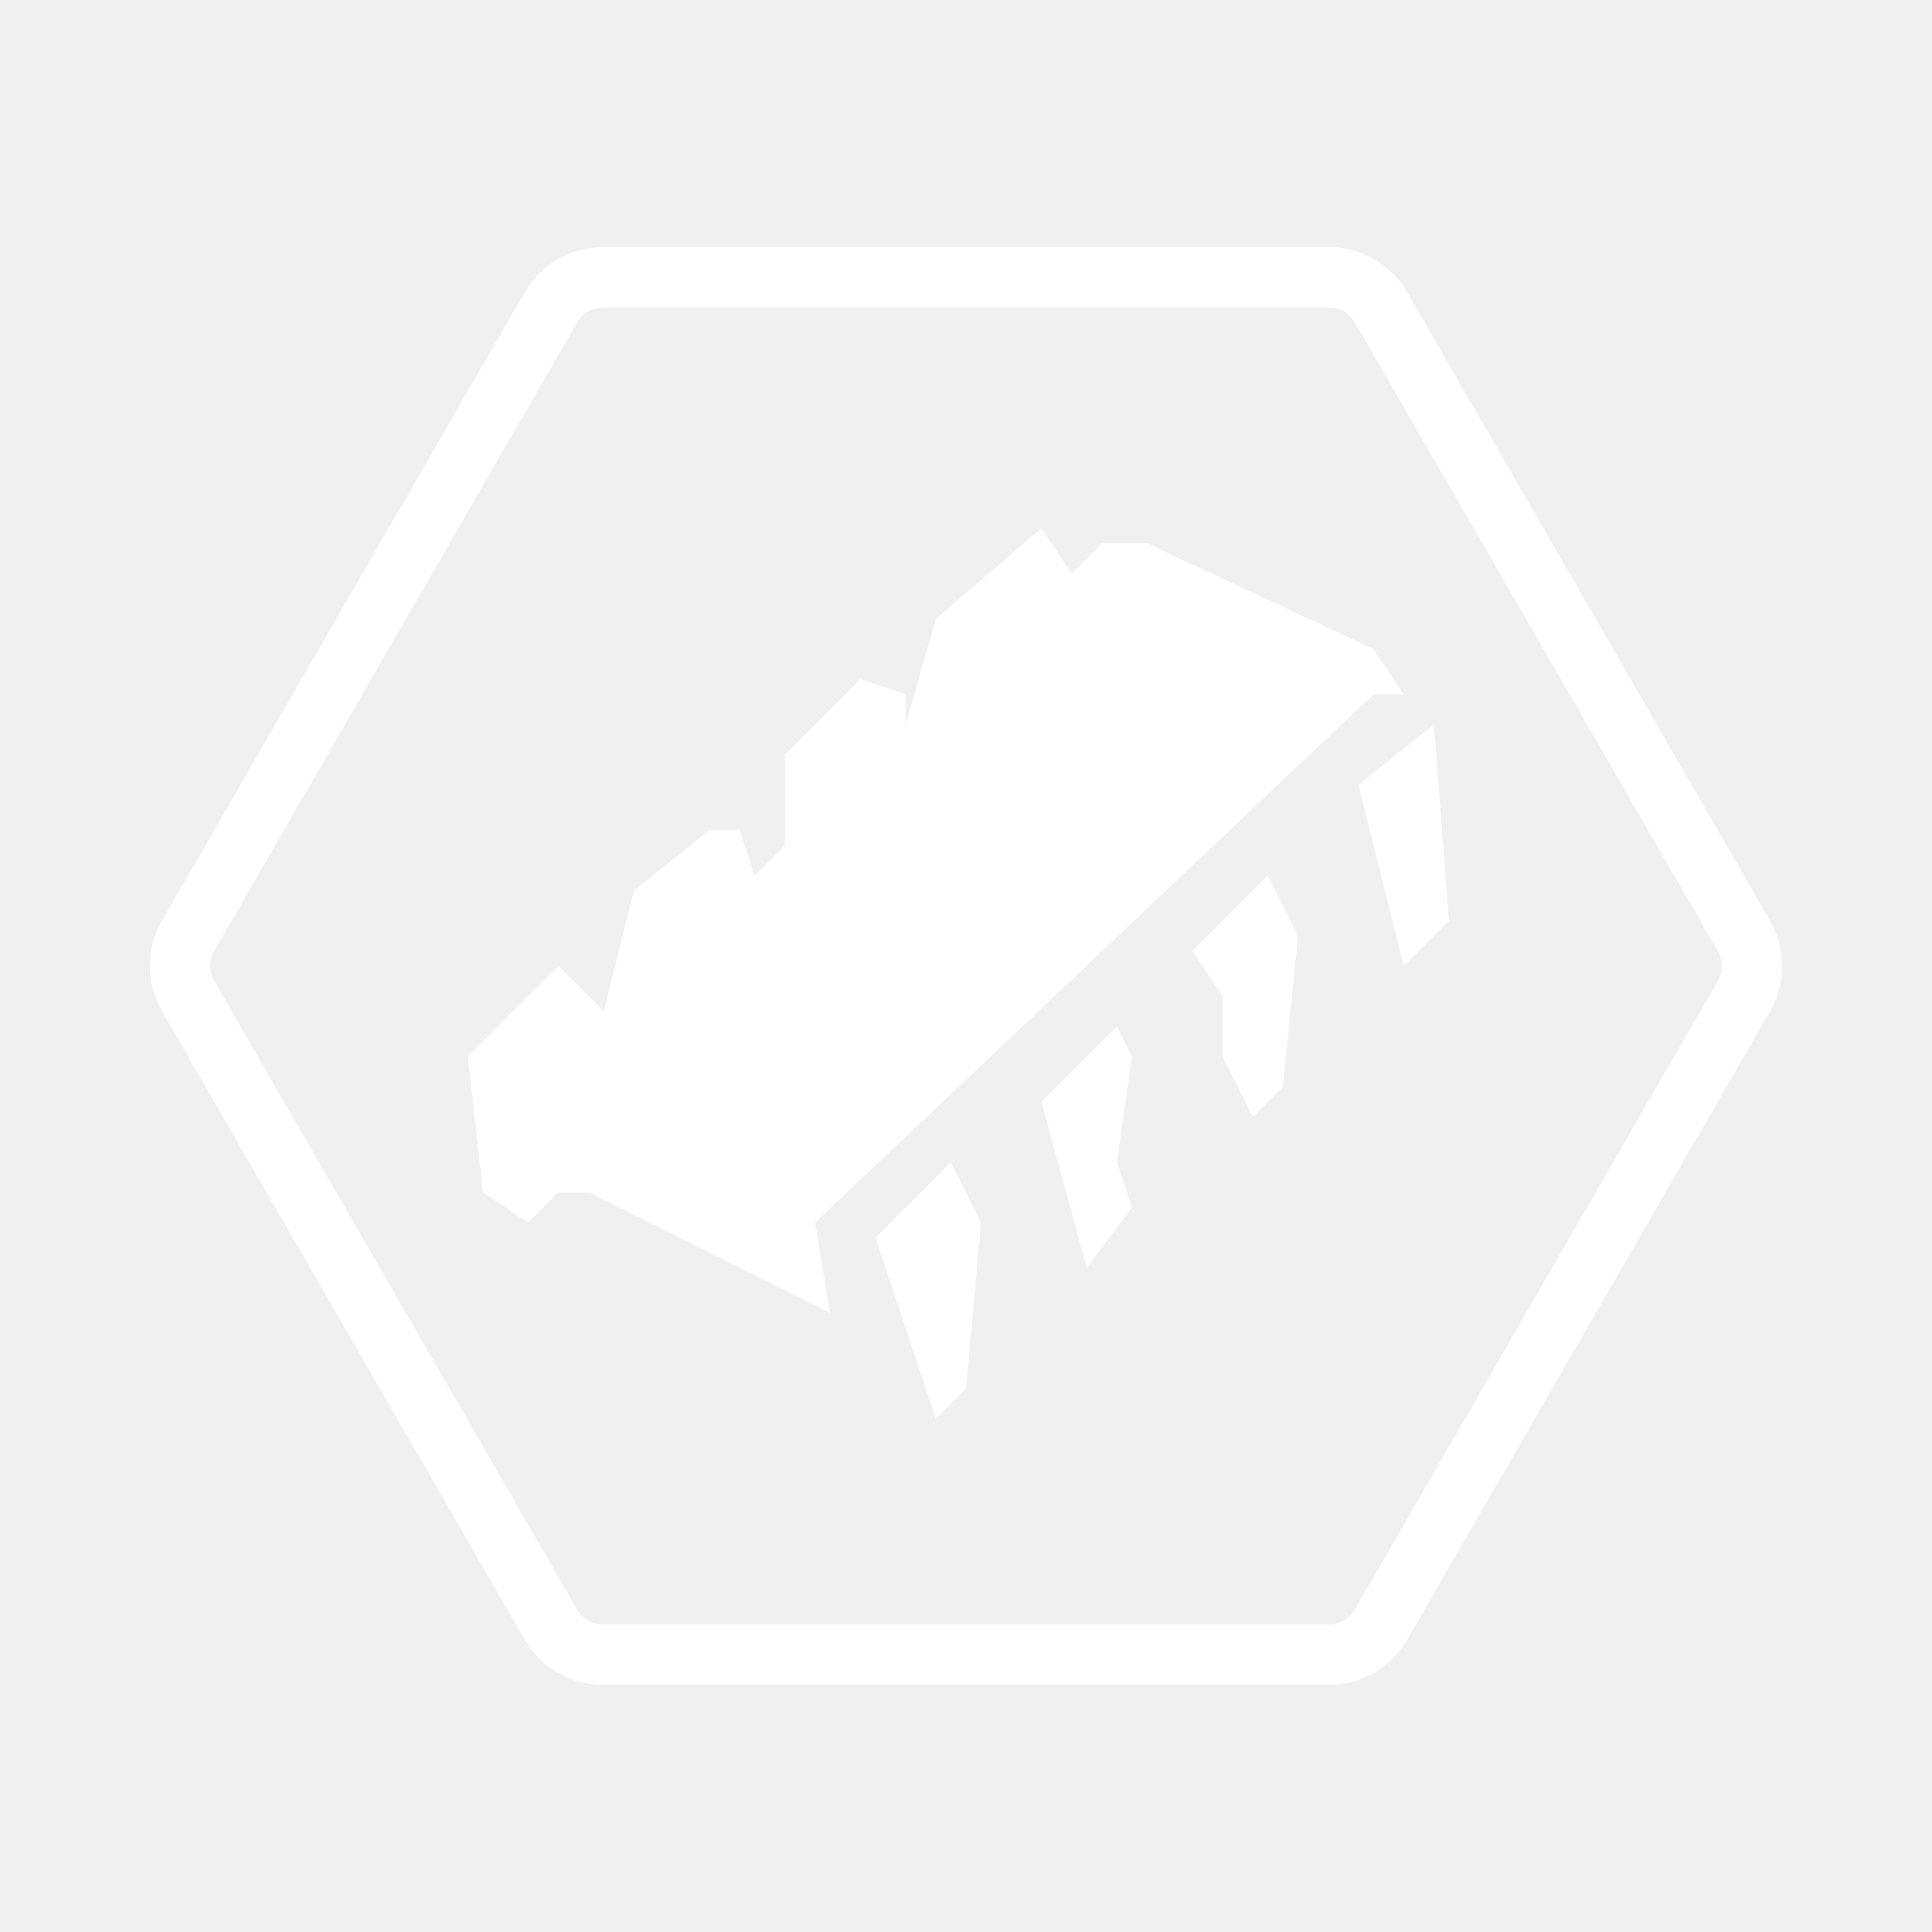
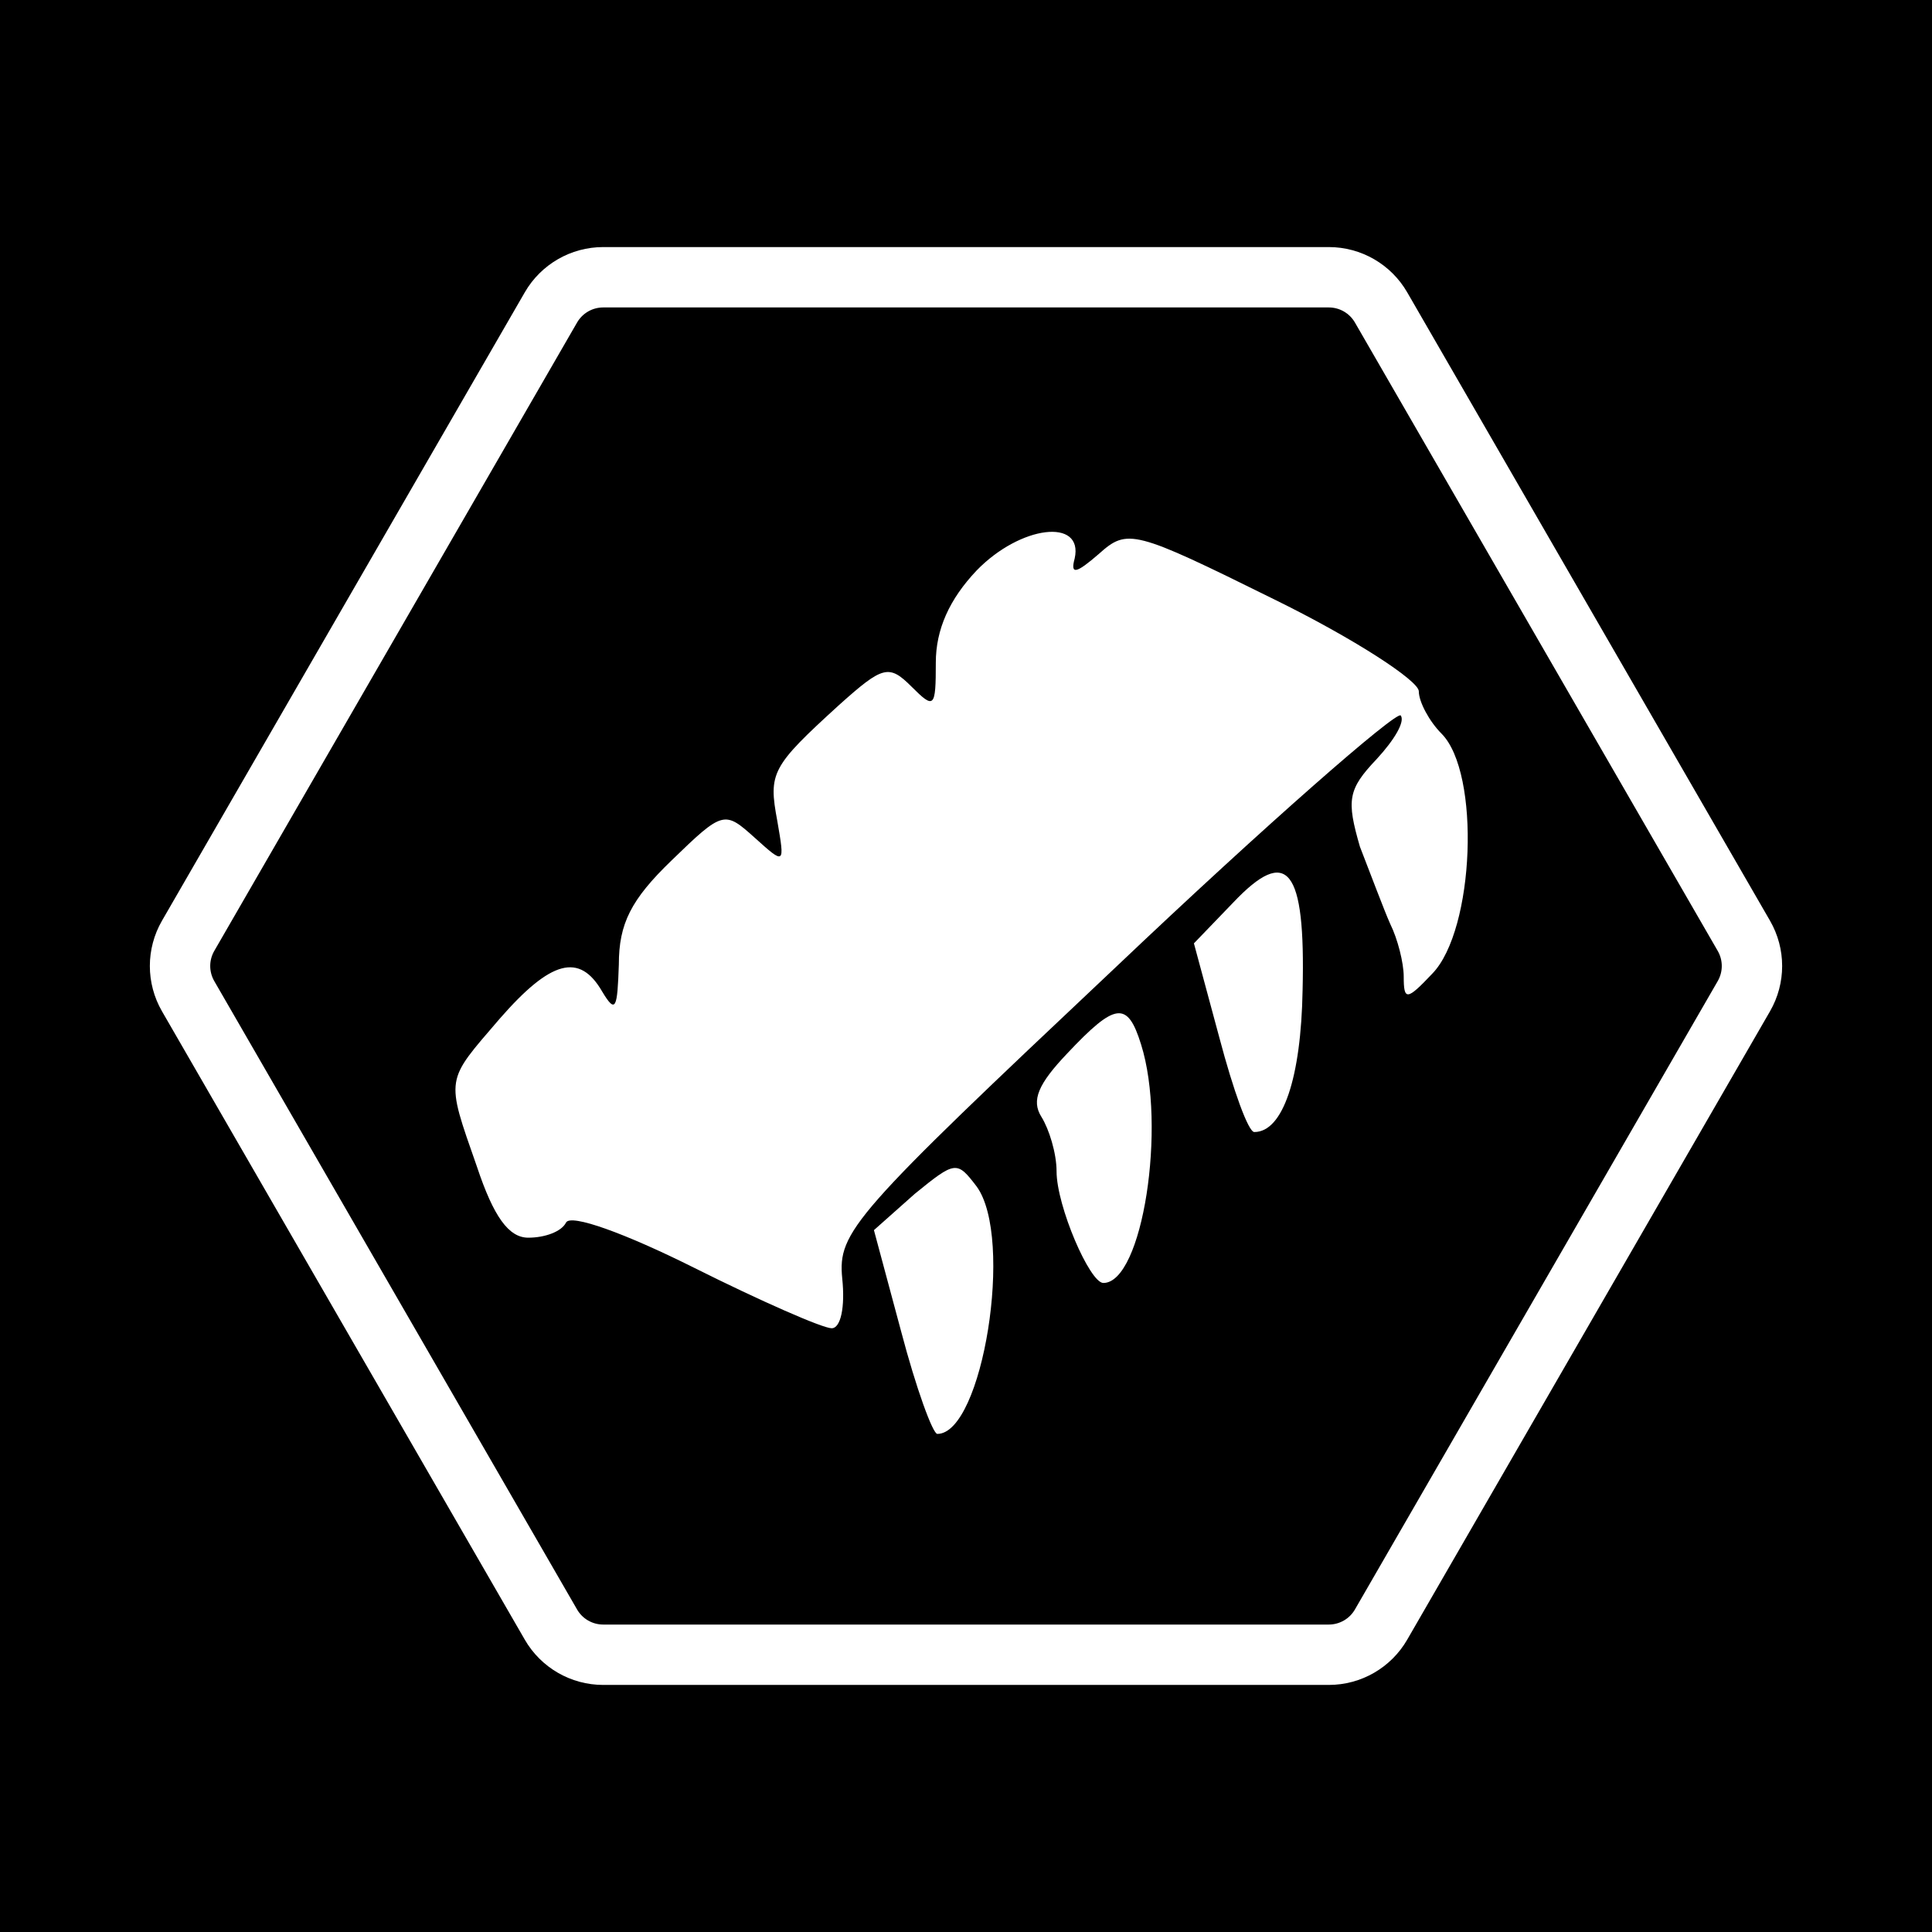
<svg xmlns="http://www.w3.org/2000/svg" width="128" height="128" viewBox="0 0 128 128" role="img" aria-label="hightech">
-   <path fill="#fff" fill-rule="evenodd" d="M 34.768 108.631 L 10.732 67 A 6 6 0 0 1 10.732 61 L 34.768 19.369 A 6 6 0 0 1 39.964 16.369 L 88.036 16.369 A 6 6 0 0 1 93.232 19.369 L 117.268 61 A 6 6 0 0 1 117.268 67 L 93.232 108.631 A 6 6 0 0 1 88.036 111.631 L 39.964 111.631 A 6 6 0 0 1 34.768 108.631 Z        M 38.232 106.631 L 14.196 65 A 2 2 0 0 1 14.196 63 L 38.232 21.369 A 2 2 0 0 1 39.964 20.369 L 88.036 20.369 A 2 2 0 0 1 89.768 21.369 L 113.804 63 A 2 2 0 0 1 113.804 65 L 89.768 106.631 A 2 2 0 0 1 88.036 107.631 L 39.964 107.631 A 2 2 0 0 1 38.232 106.631 Z        M 63 77 L 58 82 L 62 94 L 64 92 L 65 81 Z M 74 68 L 69 73 L 72 84 L 75 80 L 74 77 L 75 70 Z M 84 58 L 79 63 L 81 66 L 81 70 L 83 74 L 85 72 L 86 62 Z M 95 48 L 90 52 L 93 64 L 96 61 Z M 93 46 L 91 43 L 76 36 L 73 36 L 71 38 L 69 35 L 62 41 L 60 48 L 60 46 L 57 45 L 52 50 L 52 56 L 50 58 L 49 55 L 47 55 L 42 59 L 40 67 L 37 64 L 31 70 L 32 79 L 35 81 L 37 79 L 39 79 L 55 87 L 54 81 L 91 46 Z" />
+   <rect width="128" height="128" fill="#000" />
+   <path fill="#fff" fill-rule="evenodd" d="M 34.768 108.631 L 10.732 67 A 6 6 0 0 1 10.732 61 L 34.768 19.369 A 6 6 0 0 1 39.964 16.369 L 88.036 16.369 A 6 6 0 0 1 93.232 19.369 L 117.268 61 A 6 6 0 0 1 117.268 67 L 93.232 108.631 A 6 6 0 0 1 88.036 111.631 L 39.964 111.631 A 6 6 0 0 1 34.768 108.631 Z        M 38.232 106.631 L 14.196 65 A 2 2 0 0 1 14.196 63 L 38.232 21.369 A 2 2 0 0 1 39.964 20.369 L 88.036 20.369 A 2 2 0 0 1 89.768 21.369 L 113.804 63 A 2 2 0 0 1 113.804 65 L 89.768 106.631 A 2 2 0 0 1 88.036 107.631 L 39.964 107.631 A 2 2 0 0 1 38.232 106.631 Z        M 64.7 37.8 c -1.8 1.9 -2.7 3.9 -2.7 6.1 0.0 3.0 -0.1 3.1 -1.6 1.6 -1.5 -1.5 -1.9 -1.4 -4.8 1.2 -4.5 4.1 -4.7 4.5 -4.1 7.7 0.5 2.9 0.5 2.9 -1.5 1.1 -2.0 -1.8 -2.1 -1.8 -5.5 1.5 -2.7 2.6 -3.5 4.2 -3.5 6.9 -0.1 2.9 -0.2 3.3 -1.1 1.8 -1.5 -2.6 -3.4 -2.1 -6.8 1.8 -3.6 4.2 -3.6 3.8 -1.5 9.8 1.1 3.3 2.1 4.7 3.4 4.7 1.1 -0.0 2.2 -0.4 2.5 -1.0 0.3 -0.6 3.9 0.7 8.5 3.0 4.4 2.2 8.5 4.0 9.1 4.0 0.6 -0.0 0.9 -1.4 0.7 -3.3 -0.3 -3.1 0.7 -4.2 18.1 -20.6 10.0 -9.5 18.6 -17.0 18.9 -16.7 0.3 0.4 -0.4 1.6 -1.6 2.9 -1.9 2.0 -2.0 2.7 -1.1 5.8 0.7 1.8 1.6 4.2 2.0 5.1 0.5 1.0 0.9 2.6 0.9 3.5 0.0 1.6 0.2 1.6 1.9 -0.2 2.8 -2.9 3.2 -13.3 0.6 -15.9 -0.8 -0.8 -1.5 -2.1 -1.5 -2.8 0.0 -0.7 -4.3 -3.5 -9.6 -6.1 -9.3 -4.6 -9.7 -4.7 -11.6 -3.0 -1.5 1.3 -1.9 1.4 -1.6 0.3 0.6 -2.7 -3.6 -2.2 -6.5 0.8        M 81.7 59.8 l -2.6 2.7 1.7 6.3 c 0.9 3.4 1.9 6.2 2.3 6.2 1.9 -0.0 3.1 -3.6 3.2 -9.4 0.2 -8.1 -1.0 -9.6 -4.6 -5.8        M 70.7 69.8 c -1.9 2.0 -2.4 3.1 -1.7 4.2 0.5 0.8 1.0 2.4 1.0 3.6 0.0 2.3 2.2 7.4 3.1 7.4 2.6 -0.0 4.2 -10.4 2.5 -15.8 -0.9 -2.9 -1.7 -2.8 -4.9 0.6        M 60.6 79.1 l -2.7 2.4 1.8 6.7 c 1.0 3.8 2.1 6.8 2.4 6.8 3.0 -0.0 5.1 -13.0 2.6 -16.4 -1.3 -1.7 -1.4 -1.7 -4.1 0.5" />
</svg>
